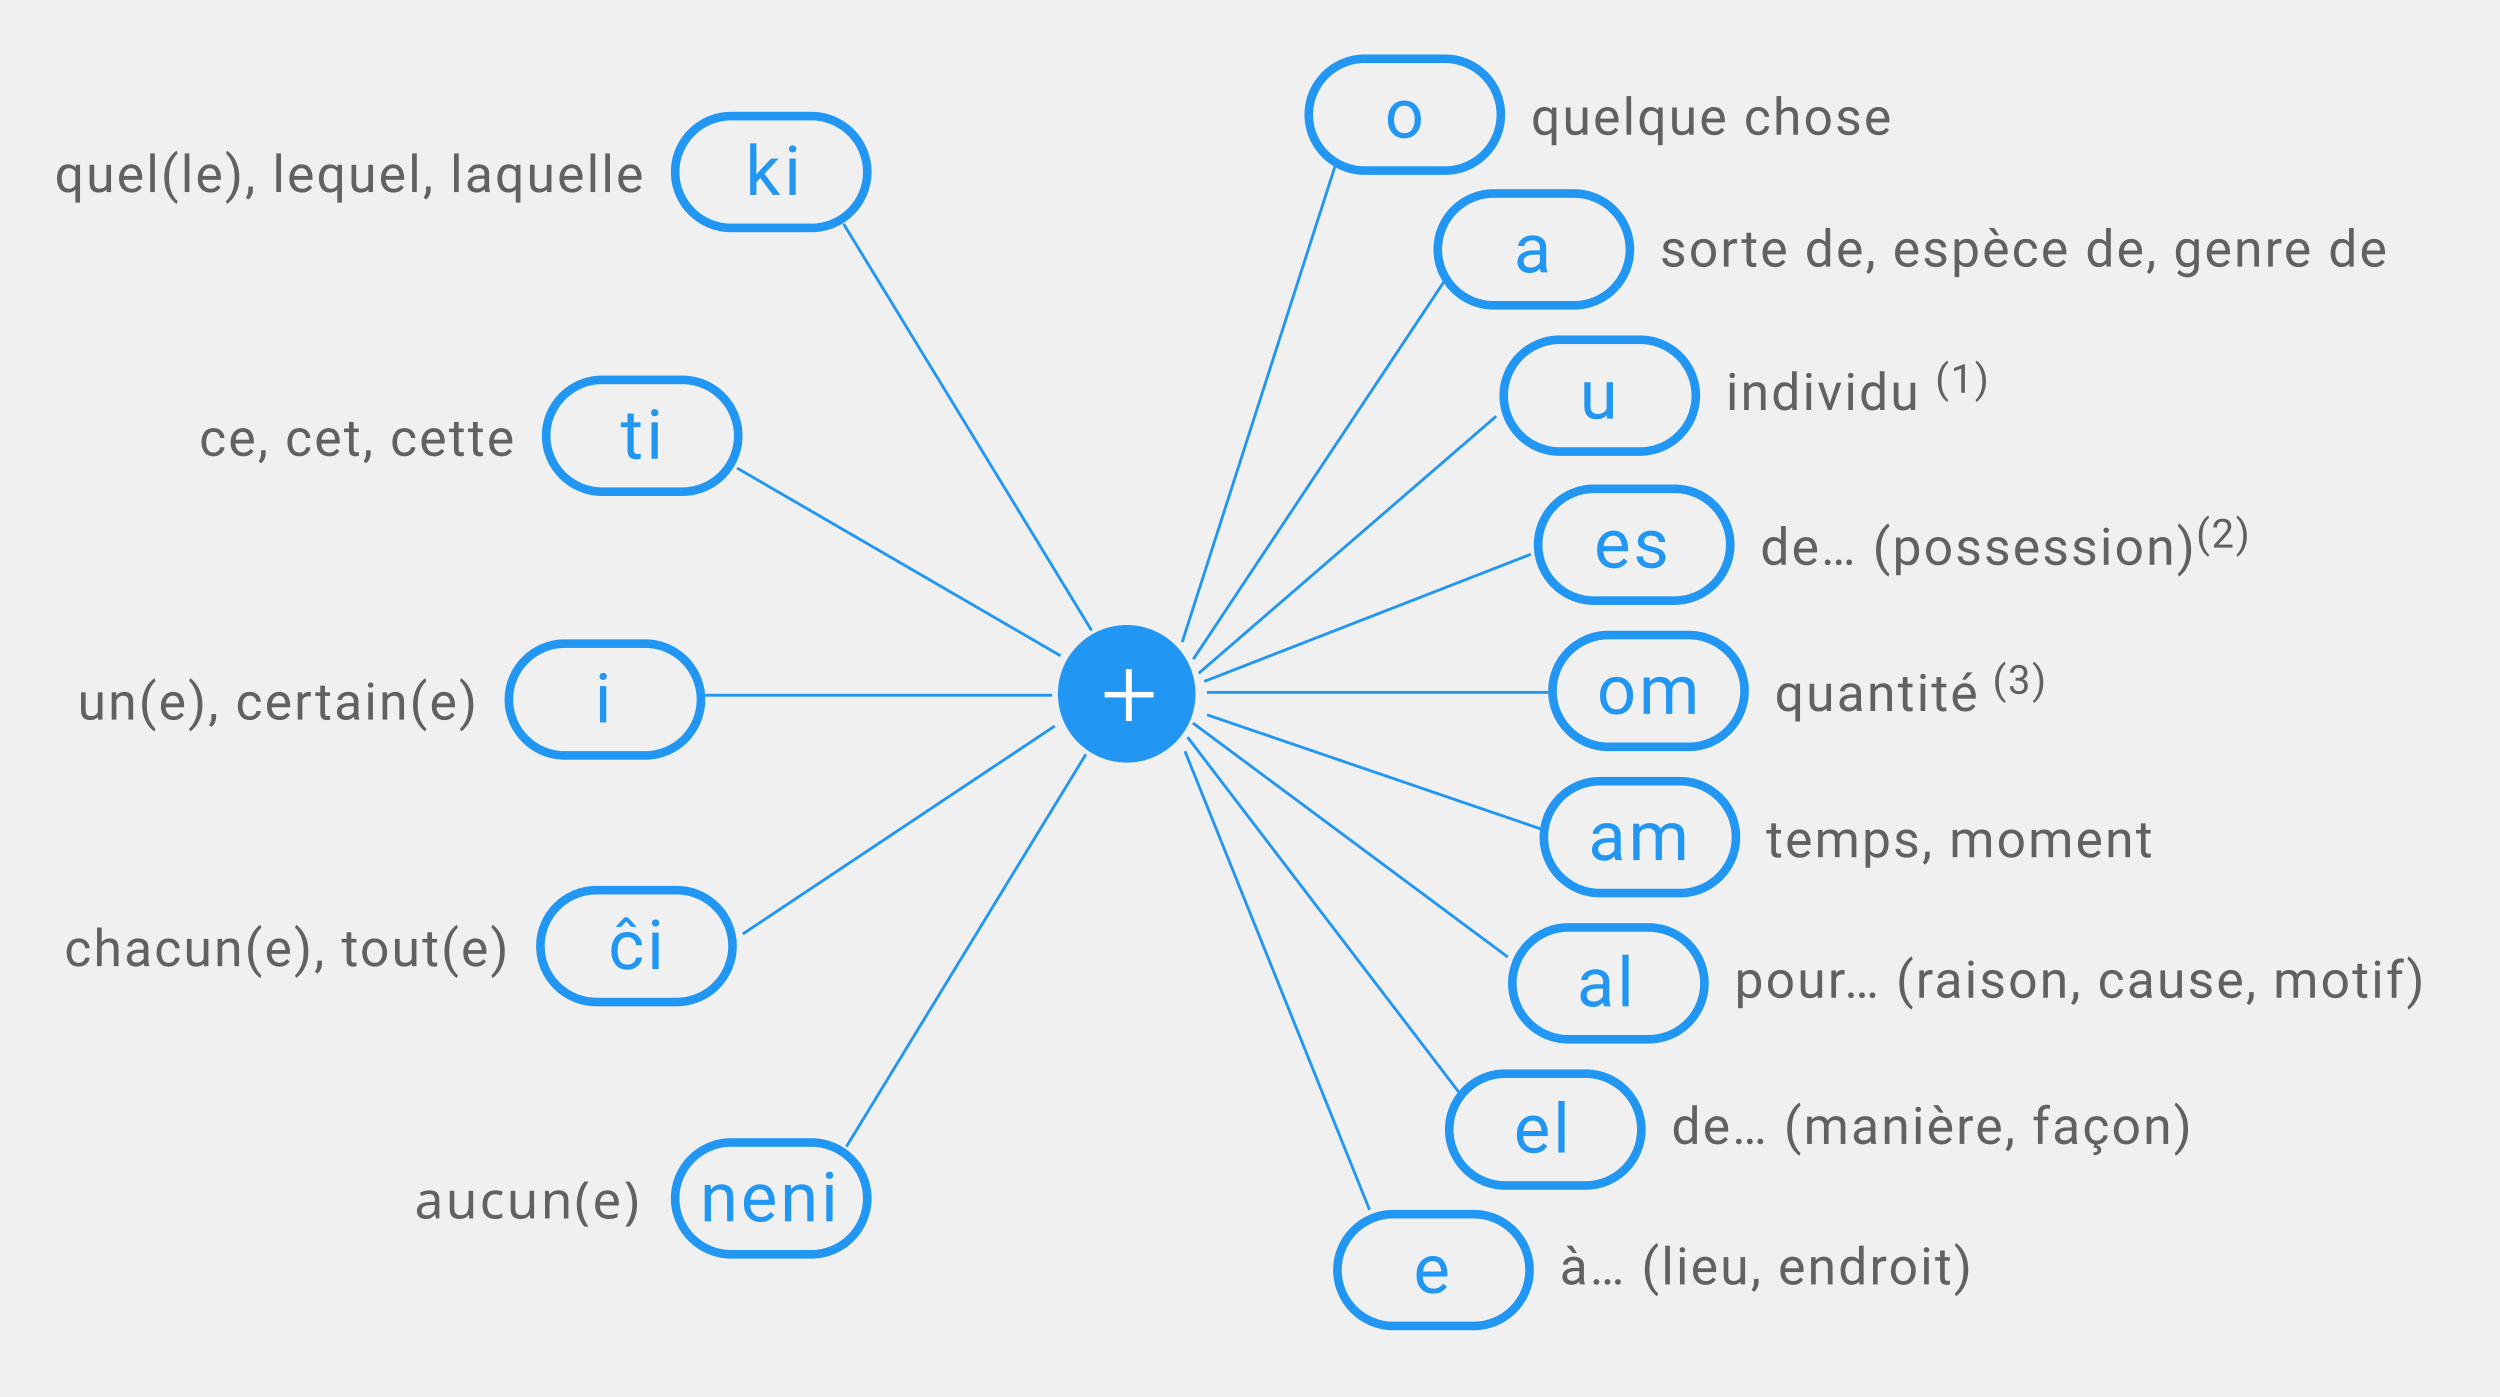
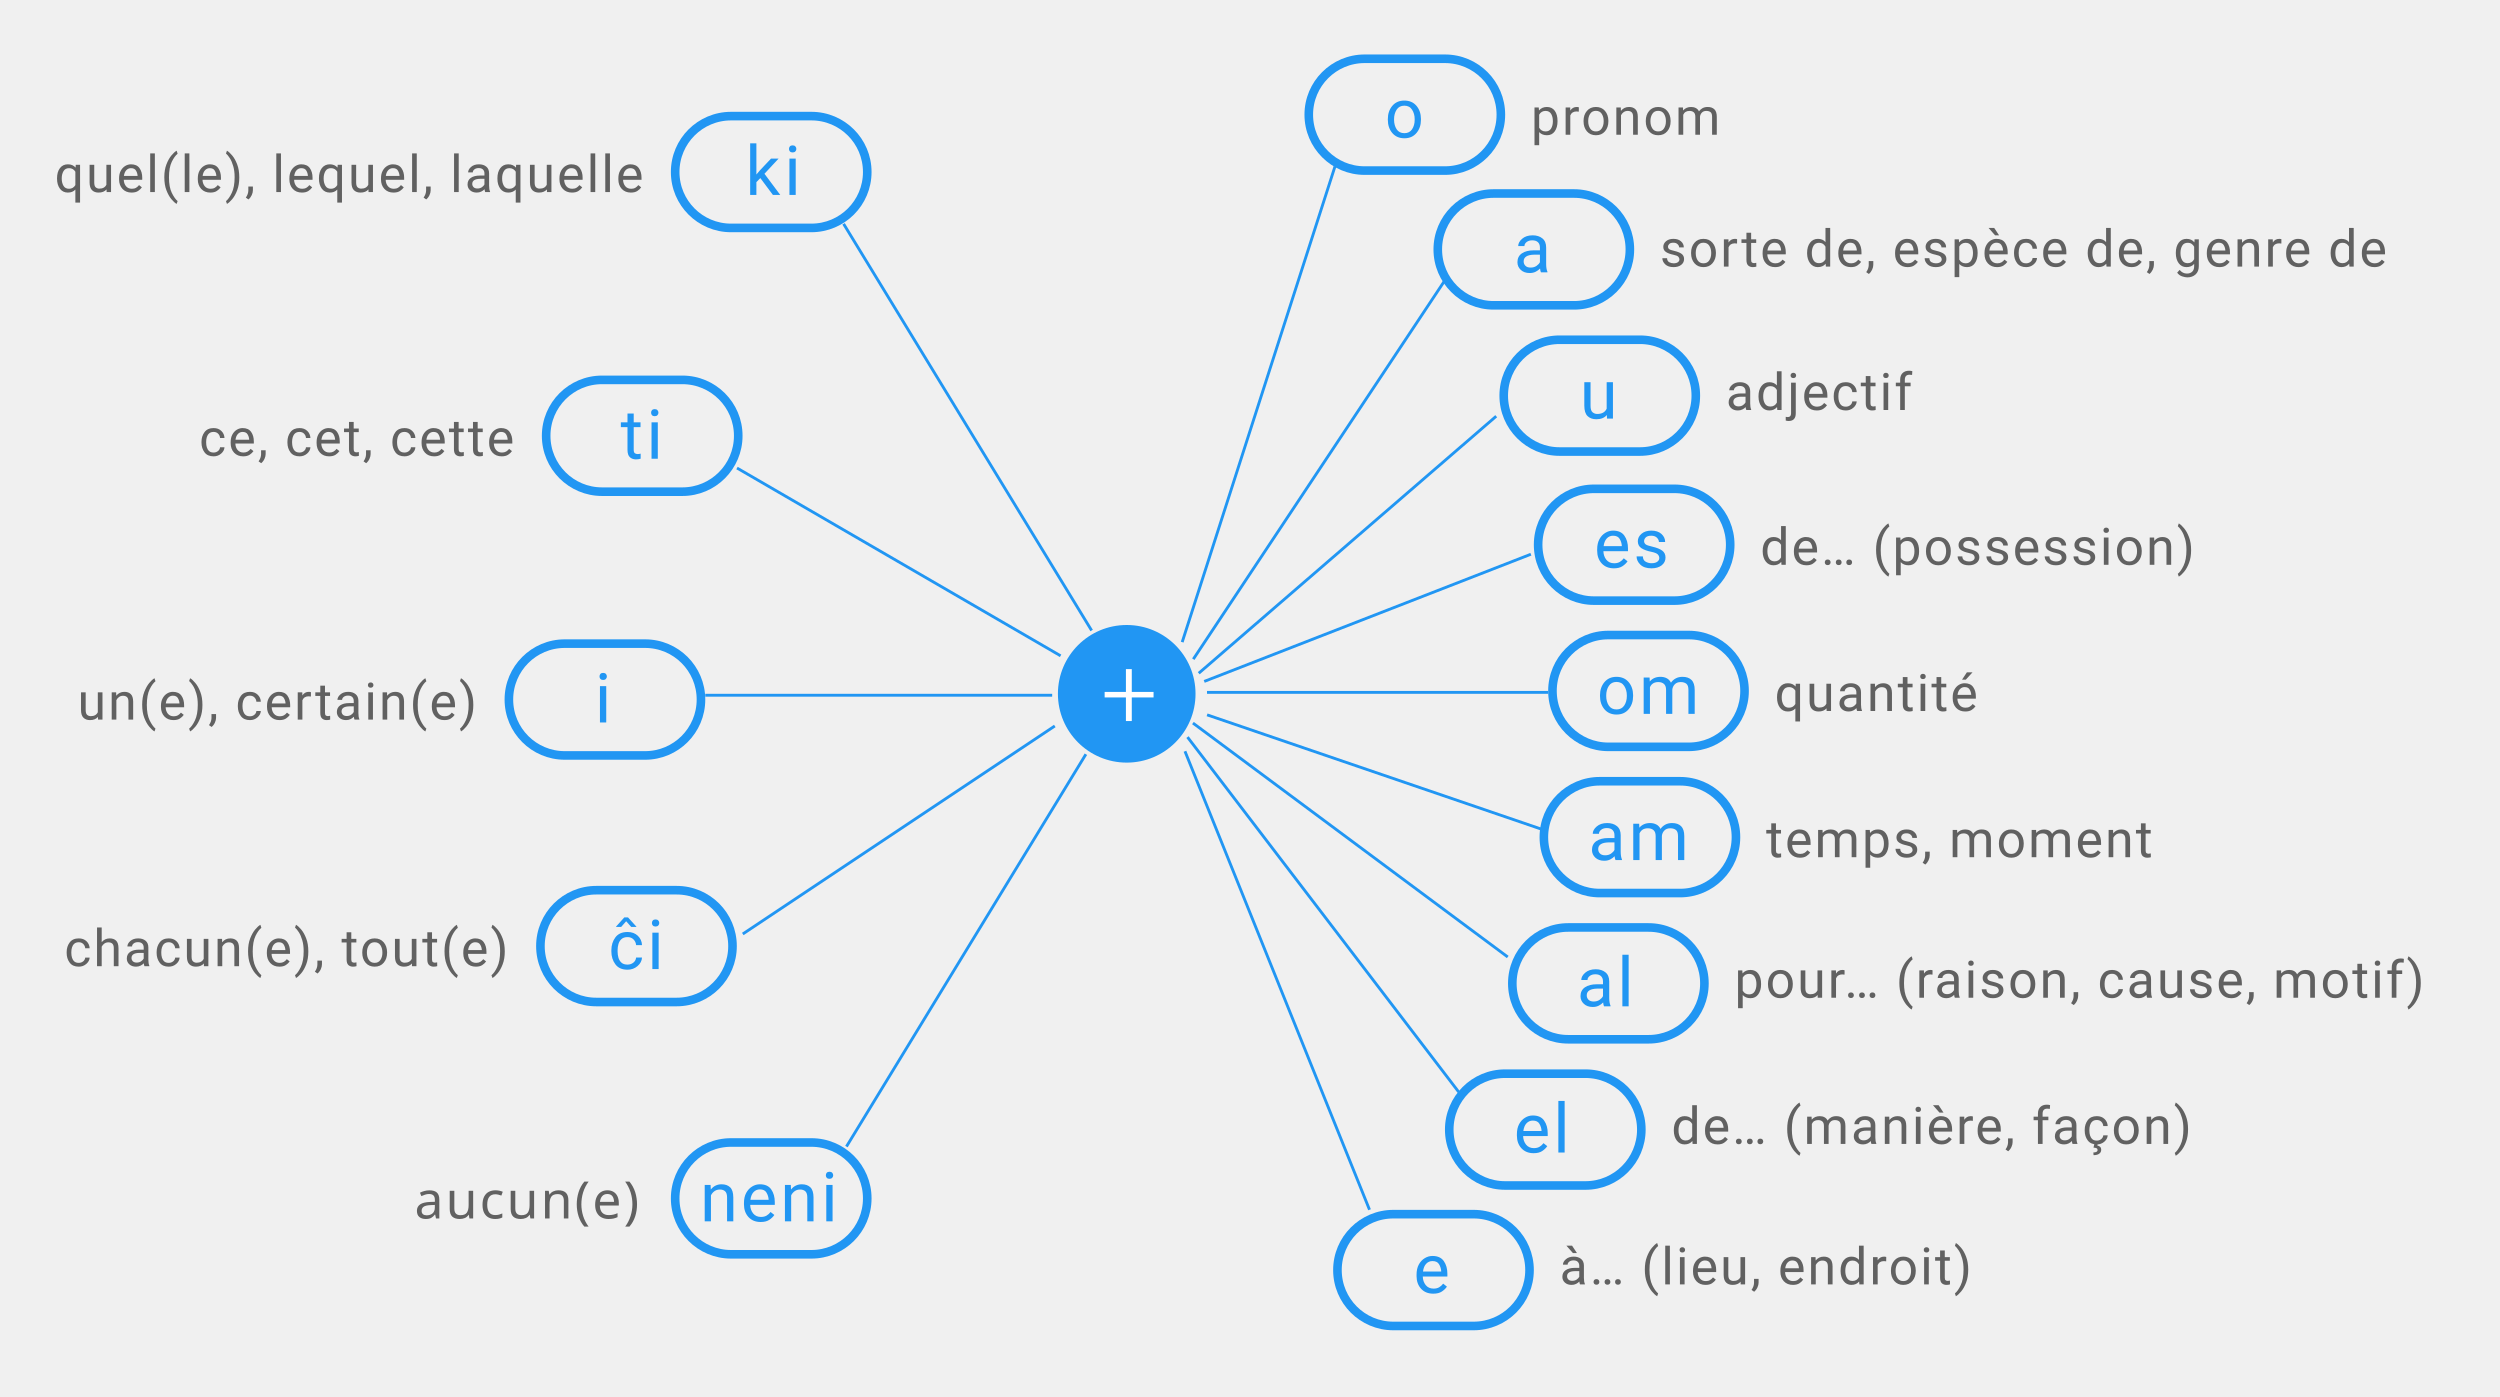
<svg xmlns="http://www.w3.org/2000/svg" xmlns:xlink="http://www.w3.org/1999/xlink" width="872px" height="487px" viewBox="0 0 872 487" version="1.1">
  <defs>
    <rect id="path-1" x="215" y="0" width="70" height="42" rx="21" />
    <mask id="mask-2" maskContentUnits="userSpaceOnUse" maskUnits="objectBoundingBox" x="0" y="0" width="70" height="42" fill="white">
      <use xlink:href="#path-1" />
    </mask>
    <rect id="path-3" x="120" y="0" width="70" height="42" rx="21" />
    <mask id="mask-4" maskContentUnits="userSpaceOnUse" maskUnits="objectBoundingBox" x="0" y="0" width="70" height="42" fill="white">
      <use xlink:href="#path-3" />
    </mask>
    <rect id="path-5" x="149" y="0" width="70" height="42" rx="21" />
    <mask id="mask-6" maskContentUnits="userSpaceOnUse" maskUnits="objectBoundingBox" x="0" y="0" width="70" height="42" fill="white">
      <use xlink:href="#path-5" />
    </mask>
    <rect id="path-7" x="165" y="0" width="70" height="42" rx="21" />
    <mask id="mask-8" maskContentUnits="userSpaceOnUse" maskUnits="objectBoundingBox" x="0" y="0" width="70" height="42" fill="white">
      <use xlink:href="#path-7" />
    </mask>
    <rect id="path-9" x="90" y="0" width="70" height="42" rx="21" />
    <mask id="mask-10" maskContentUnits="userSpaceOnUse" maskUnits="objectBoundingBox" x="0" y="0" width="70" height="42" fill="white">
      <use xlink:href="#path-9" />
    </mask>
    <rect id="path-11" x="0" y="0" width="70" height="42" rx="21" />
    <mask id="mask-12" maskContentUnits="userSpaceOnUse" maskUnits="objectBoundingBox" x="0" y="0" width="70" height="42" fill="white">
      <use xlink:href="#path-11" />
    </mask>
    <rect id="path-13" x="0" y="0" width="70" height="42" rx="21" />
    <mask id="mask-14" maskContentUnits="userSpaceOnUse" maskUnits="objectBoundingBox" x="0" y="0" width="70" height="42" fill="white">
      <use xlink:href="#path-13" />
    </mask>
    <rect id="path-15" x="0" y="0" width="70" height="42" rx="21" />
    <mask id="mask-16" maskContentUnits="userSpaceOnUse" maskUnits="objectBoundingBox" x="0" y="0" width="70" height="42" fill="white">
      <use xlink:href="#path-15" />
    </mask>
    <rect id="path-17" x="0" y="0" width="70" height="42" rx="21" />
    <mask id="mask-18" maskContentUnits="userSpaceOnUse" maskUnits="objectBoundingBox" x="0" y="0" width="70" height="42" fill="white">
      <use xlink:href="#path-17" />
    </mask>
    <rect id="path-19" x="0" y="0" width="70" height="42" rx="21" />
    <mask id="mask-20" maskContentUnits="userSpaceOnUse" maskUnits="objectBoundingBox" x="0" y="0" width="70" height="42" fill="white">
      <use xlink:href="#path-19" />
    </mask>
    <rect id="path-21" x="0" y="0" width="70" height="42" rx="21" />
    <mask id="mask-22" maskContentUnits="userSpaceOnUse" maskUnits="objectBoundingBox" x="0" y="0" width="70" height="42" fill="white">
      <use xlink:href="#path-21" />
    </mask>
    <rect id="path-23" x="0" y="0" width="70" height="42" rx="21" />
    <mask id="mask-24" maskContentUnits="userSpaceOnUse" maskUnits="objectBoundingBox" x="0" y="0" width="70" height="42" fill="white">
      <use xlink:href="#path-23" />
    </mask>
    <rect id="path-25" x="0" y="0" width="70" height="42" rx="21" />
    <mask id="mask-26" maskContentUnits="userSpaceOnUse" maskUnits="objectBoundingBox" x="0" y="0" width="70" height="42" fill="white">
      <use xlink:href="#path-25" />
    </mask>
    <rect id="path-27" x="0" y="0" width="70" height="42" rx="21" />
    <mask id="mask-28" maskContentUnits="userSpaceOnUse" maskUnits="objectBoundingBox" x="0" y="0" width="70" height="42" fill="white">
      <use xlink:href="#path-27" />
    </mask>
    <circle id="path-29" cx="393" cy="242" r="24" />
    <mask id="mask-30" maskContentUnits="userSpaceOnUse" maskUnits="objectBoundingBox" x="0" y="0" width="48" height="48" fill="white">
      <use xlink:href="#path-29" />
    </mask>
  </defs>
  <g id="Page-1" stroke="none" stroke-width="1" fill="none" fill-rule="evenodd">
    <g id="correlatifs">
      <g id="gauche" transform="translate(19, 39)">
        <g id="ki">
          <use id="Rectangle" stroke="#2196F3" mask="url(#mask-2)" stroke-width="6" xlink:href="#path-1" />
          <text font-family="Roboto-Medium, Roboto" font-size="24" font-weight="400" letter-spacing="1" fill="#2196F3">
            <tspan x="241" y="29">k</tspan>
            <tspan x="254.527" y="29">i</tspan>
          </text>
          <text id="quel(le),-lequel,-la" font-family="Roboto-Regular, Roboto" font-size="18" font-weight="normal" letter-spacing="0.75" fill="#616161">
            <tspan x="0.066" y="28">quel(le), lequel, laquelle</tspan>
          </text>
        </g>
        <g id="ti" transform="translate(50, 92)">
          <use id="Rectangle" stroke="#2196F3" mask="url(#mask-4)" stroke-width="6" xlink:href="#path-3" />
          <text font-family="Roboto-Medium, Roboto" font-size="24" font-weight="400" letter-spacing="1" fill="#2196F3">
            <tspan x="147.445" y="29">t</tspan>
            <tspan x="156.426" y="29">i</tspan>
          </text>
          <text id="ce,-cet,-cette" font-family="Roboto-Regular, Roboto" font-size="18" font-weight="normal" letter-spacing="0.75" fill="#616161">
            <tspan x="0.472" y="28">ce, cet, cette</tspan>
          </text>
        </g>
        <g id="i" transform="translate(8, 184)">
          <use id="Rectangle" stroke="#2196F3" mask="url(#mask-6)" stroke-width="6" xlink:href="#path-5" />
          <text font-family="Roboto-Medium, Roboto" font-size="24" font-weight="400" letter-spacing="1" fill="#2196F3">
            <tspan x="180.436" y="29">i</tspan>
          </text>
          <text id="un(e),-certain(e)" font-family="Roboto-Regular, Roboto" font-size="18" font-weight="normal" letter-spacing="0.75" fill="#616161">
            <tspan x="0.055" y="28">un(e), certain(e)</tspan>
          </text>
        </g>
        <g id="ĉi" transform="translate(3, 270)">
          <use id="Rectangle" stroke="#2196F3" mask="url(#mask-8)" stroke-width="6" xlink:href="#path-7" />
          <text font-family="Roboto-Medium, Roboto" font-size="24" font-weight="400" letter-spacing="1" fill="#2196F3">
            <tspan x="190.154" y="29">ĉi</tspan>
          </text>
          <text id="chacun(e),-tout(e)" font-family="Roboto-Regular, Roboto" font-size="18" font-weight="normal" letter-spacing="0.75" fill="#616161">
            <tspan x="0.442" y="28">chacun(e), tout(e)</tspan>
          </text>
        </g>
        <g id="neni" transform="translate(125, 358)">
          <use id="Rectangle" stroke="#2196F3" mask="url(#mask-10)" stroke-width="6" xlink:href="#path-9" />
          <text font-family="Roboto-Medium, Roboto" font-size="24" font-weight="400" letter-spacing="1" fill="#2196F3">
            <tspan x="100.148" y="29">neni</tspan>
          </text>
          <text id="aucun(e)" font-family="LucidaGrande, Lucida Grande" font-size="18" font-weight="normal" letter-spacing="0.75" fill="#616161">
            <tspan x="0.592" y="28">aucun(e)</tspan>
          </text>
        </g>
      </g>
      <g id="droite" transform="translate(455, 19)">
        <g id="o">
          <use id="Rectangle-Copy" stroke="#2196F3" mask="url(#mask-12)" stroke-width="6" xlink:href="#path-11" />
          <text font-family="Roboto-Medium, Roboto" font-size="24" font-weight="400" letter-spacing="1" fill="#2196F3">
            <tspan x="28" y="29">o</tspan>
          </text>
-           <text id="quelque-chose" font-family="Roboto-Regular, Roboto" font-size="18" font-weight="normal" letter-spacing="0.75" fill="#616161">
-             <tspan x="79" y="28">quelque chose</tspan>
+           <text id="pronom" font-family="Roboto-Regular, Roboto" font-size="18" font-weight="normal" letter-spacing="0.75" fill="#616161">
+             <tspan x="79" y="28">pronom</tspan>
          </text>
        </g>
        <g id="a" transform="translate(45, 47)">
          <use id="Rectangle-Copy" stroke="#2196F3" mask="url(#mask-14)" stroke-width="6" xlink:href="#path-13" />
          <text font-family="Roboto-Medium, Roboto" font-size="24" font-weight="400" letter-spacing="1" fill="#2196F3">
            <tspan x="28" y="29">a</tspan>
          </text>
          <text id="sorte-de,-espèce-de," font-family="Roboto-Regular, Roboto" font-size="18" font-weight="normal" letter-spacing="0.75" fill="#616161">
            <tspan x="79" y="27">sorte de, espèce de, genre de </tspan>
          </text>
        </g>
        <g id="u" transform="translate(68, 98)">
          <use id="Rectangle-Copy" stroke="#2196F3" mask="url(#mask-16)" stroke-width="6" xlink:href="#path-15" />
          <text font-family="Roboto-Medium, Roboto" font-size="24" font-weight="400" letter-spacing="1" fill="#2196F3">
            <tspan x="28" y="29">u</tspan>
          </text>
-           <text id="individu" font-family="Roboto-Regular, Roboto" font-size="18" font-weight="normal" letter-spacing="0.75" fill="#616161">
-             <tspan x="79" y="26">individu</tspan>
-           </text>
-           <text id="(1)" font-family="Roboto-Regular, Roboto" font-size="14" font-weight="normal" letter-spacing="0.583" fill="#616161">
-             <tspan x="152" y="20">(1)</tspan>
-           </text>
-           <text id="(2)" font-family="Roboto-Regular, Roboto" font-size="14" font-weight="normal" letter-spacing="0.583" fill="#616161">
-             <tspan x="243" y="74">(2)</tspan>
-           </text>
-           <text id="(3)" font-family="Roboto-Regular, Roboto" font-size="14" font-weight="normal" letter-spacing="0.583" fill="#616161">
-             <tspan x="172" y="125">(3)</tspan>
+           <text id="adjectif" font-family="Roboto-Regular, Roboto" font-size="18" font-weight="normal" letter-spacing="0.75" fill="#616161">
+             <tspan x="79" y="26">adjectif</tspan>
          </text>
        </g>
        <g id="es" transform="translate(80, 150)">
          <use id="Rectangle-Copy" stroke="#2196F3" mask="url(#mask-18)" stroke-width="6" xlink:href="#path-17" />
          <text font-family="Roboto-Medium, Roboto" font-size="24" font-weight="400" letter-spacing="1" fill="#2196F3">
            <tspan x="21" y="29">es</tspan>
          </text>
          <text id="de…-(possession)" font-family="Roboto-Regular, Roboto" font-size="18" font-weight="normal" letter-spacing="0.75" fill="#616161">
            <tspan x="79" y="28">de… (possession) </tspan>
          </text>
        </g>
        <g id="om" transform="translate(85, 201)">
          <use id="Rectangle-Copy" stroke="#2196F3" mask="url(#mask-20)" stroke-width="6" xlink:href="#path-19" />
          <text font-family="Roboto-Medium, Roboto" font-size="24" font-weight="400" letter-spacing="1" fill="#2196F3">
            <tspan x="17" y="29">om</tspan>
          </text>
          <text id="quantité" font-family="Roboto-Regular, Roboto" font-size="18" font-weight="normal" letter-spacing="0.75" fill="#616161">
            <tspan x="79" y="28">quantité</tspan>
          </text>
        </g>
        <g id="am" transform="translate(82, 252)">
          <use id="Rectangle-Copy" stroke="#2196F3" mask="url(#mask-22)" stroke-width="6" xlink:href="#path-21" />
          <text font-family="Roboto-Medium, Roboto" font-size="24" font-weight="400" letter-spacing="1" fill="#2196F3">
            <tspan x="17" y="29">am</tspan>
          </text>
          <text id="temps,-moment" font-family="Roboto-Regular, Roboto" font-size="18" font-weight="normal" letter-spacing="0.75" fill="#616161">
            <tspan x="79" y="28">temps, moment</tspan>
          </text>
        </g>
        <g id="al" transform="translate(71, 303)">
          <use id="Rectangle-Copy" stroke="#2196F3" mask="url(#mask-24)" stroke-width="6" xlink:href="#path-23" />
          <text font-family="Roboto-Medium, Roboto" font-size="24" font-weight="400" letter-spacing="1" fill="#2196F3">
            <tspan x="24" y="29">al</tspan>
          </text>
          <text id="pour…-(raison,-cause" font-family="Roboto-Regular, Roboto" font-size="18" font-weight="normal" letter-spacing="0.75" fill="#616161">
            <tspan x="79" y="26">pour… (raison, cause, motif) </tspan>
          </text>
        </g>
        <g id="el" transform="translate(49, 354)">
          <use id="Rectangle-Copy" stroke="#2196F3" mask="url(#mask-26)" stroke-width="6" xlink:href="#path-25" />
          <text font-family="Roboto-Medium, Roboto" font-size="24" font-weight="400" letter-spacing="1" fill="#2196F3">
            <tspan x="24" y="29">el</tspan>
          </text>
          <text id="de…-(manière,-façon)" font-family="Roboto-Regular, Roboto" font-size="18" font-weight="normal" letter-spacing="0.75" fill="#616161">
            <tspan x="79" y="26">de… (manière, façon) </tspan>
          </text>
        </g>
        <g id="e" transform="translate(10, 403)">
          <use id="Rectangle-Copy" stroke="#2196F3" mask="url(#mask-28)" stroke-width="6" xlink:href="#path-27" />
          <text font-family="Roboto-Medium, Roboto" font-size="24" font-weight="400" letter-spacing="1" fill="#2196F3">
            <tspan x="28" y="29">e</tspan>
          </text>
          <text id="à…-(lieu,-endroit)" font-family="Roboto-Regular, Roboto" font-size="18" font-weight="normal" letter-spacing="0.75" fill="#616161">
            <tspan x="79" y="26">à… (lieu, endroit) </tspan>
          </text>
        </g>
      </g>
      <use id="Oval-2" stroke="#2196F3" mask="url(#mask-30)" stroke-width="6" fill="#2196F3" xlink:href="#path-29" />
      <text id="+" font-family="Roboto-Light, Roboto" font-size="35" font-weight="300" letter-spacing="1.458" fill="#FFFFFF">
        <tspan x="384" y="254">+</tspan>
      </text>
      <path d="M294.5,78.5 L380.5,219.5" id="Line" stroke="#2196F3" stroke-linecap="square" />
      <path d="M257.5,163.5 L369.5,228.5" id="Line" stroke="#2196F3" stroke-linecap="square" />
      <path d="M246.5,242.5 L366.5,242.5" id="Line" stroke="#2196F3" stroke-linecap="square" />
      <path d="M259.5,325.5 L367.5,253.5" id="Line" stroke="#2196F3" stroke-linecap="square" />
      <path d="M295.5,399.5 L378.5,263.5" id="Line" stroke="#2196F3" stroke-linecap="square" />
      <path d="M465.5,58.5 L412.5,223.5" id="Line" stroke="#2196F3" stroke-linecap="square" />
      <path d="M503.5,98.5 L416.5,229.5" id="Line" stroke="#2196F3" stroke-linecap="square" />
      <path d="M521.5,145.5 L418.5,234.5" id="Line" stroke="#2196F3" stroke-linecap="square" />
      <path d="M533.5,193.5 L420.5,237.5" id="Line" stroke="#2196F3" stroke-linecap="square" />
      <path d="M539.5,241.5 L421.5,241.5" id="Line" stroke="#2196F3" stroke-linecap="square" />
      <path d="M525.5,333.5 L416.5,252.5" id="Line" stroke="#2196F3" stroke-linecap="square" />
      <path d="M508.5,380.5 L414.5,257.5" id="Line" stroke="#2196F3" stroke-linecap="square" />
      <path d="M477.5,421.5 L413.5,262.5" id="Line" stroke="#2196F3" stroke-linecap="square" />
      <path d="M538.5,289.5 L421.5,249.5" id="Line" stroke="#2196F3" stroke-linecap="square" />
    </g>
  </g>
</svg>
